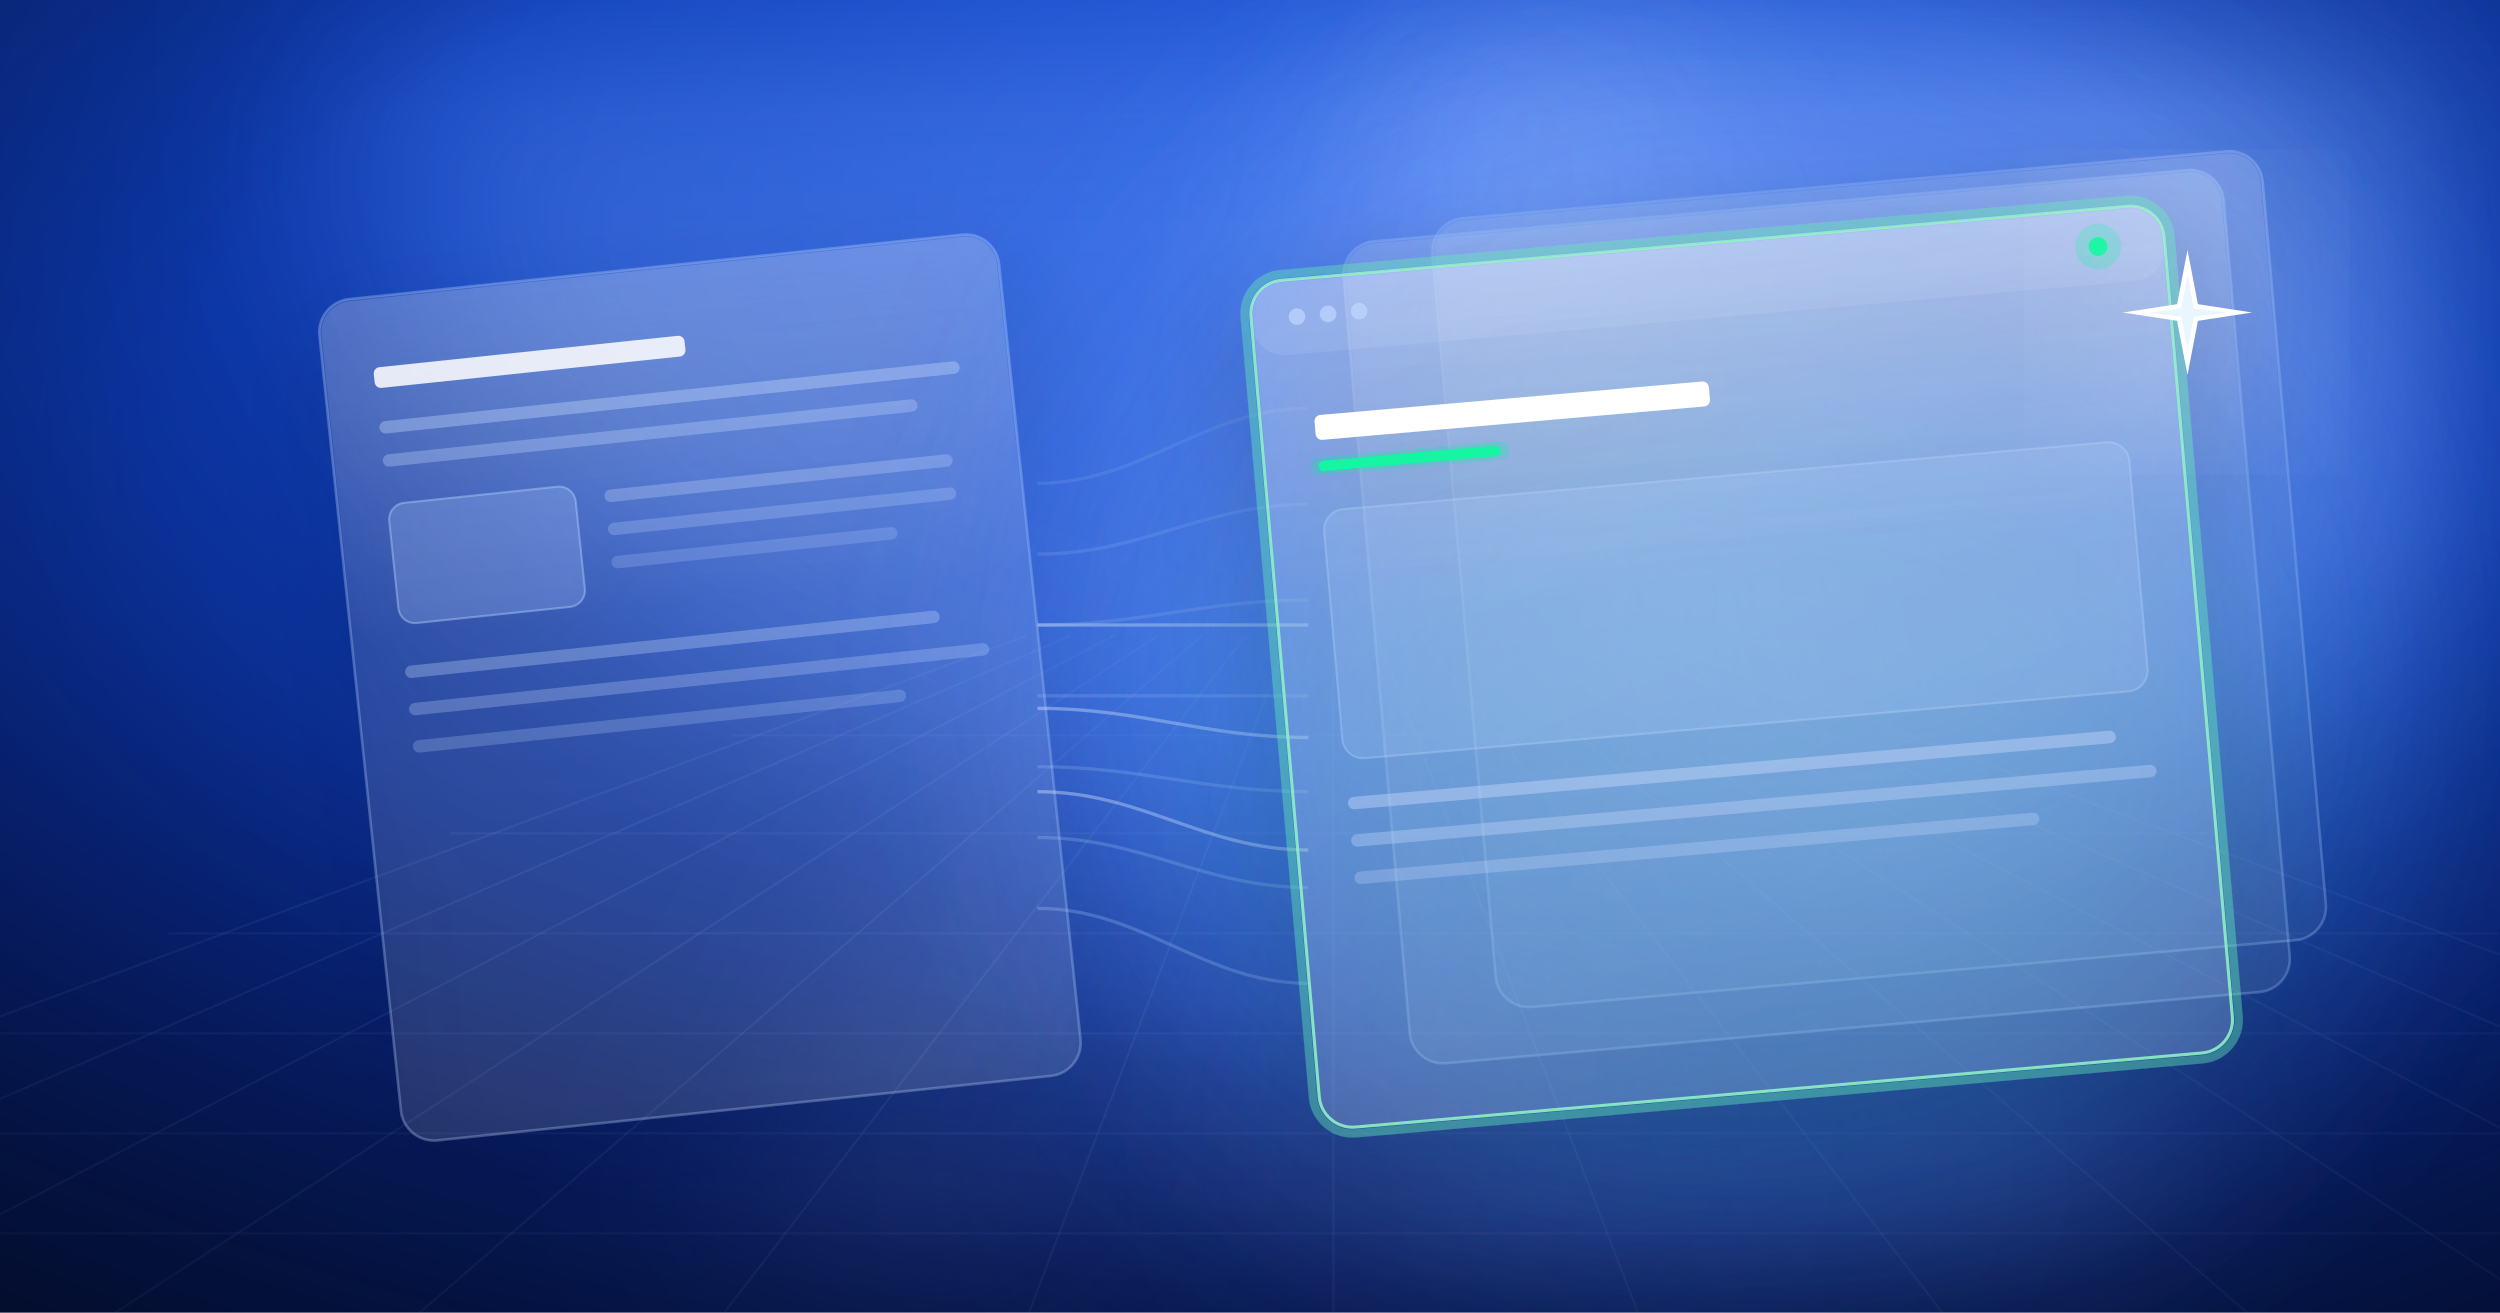
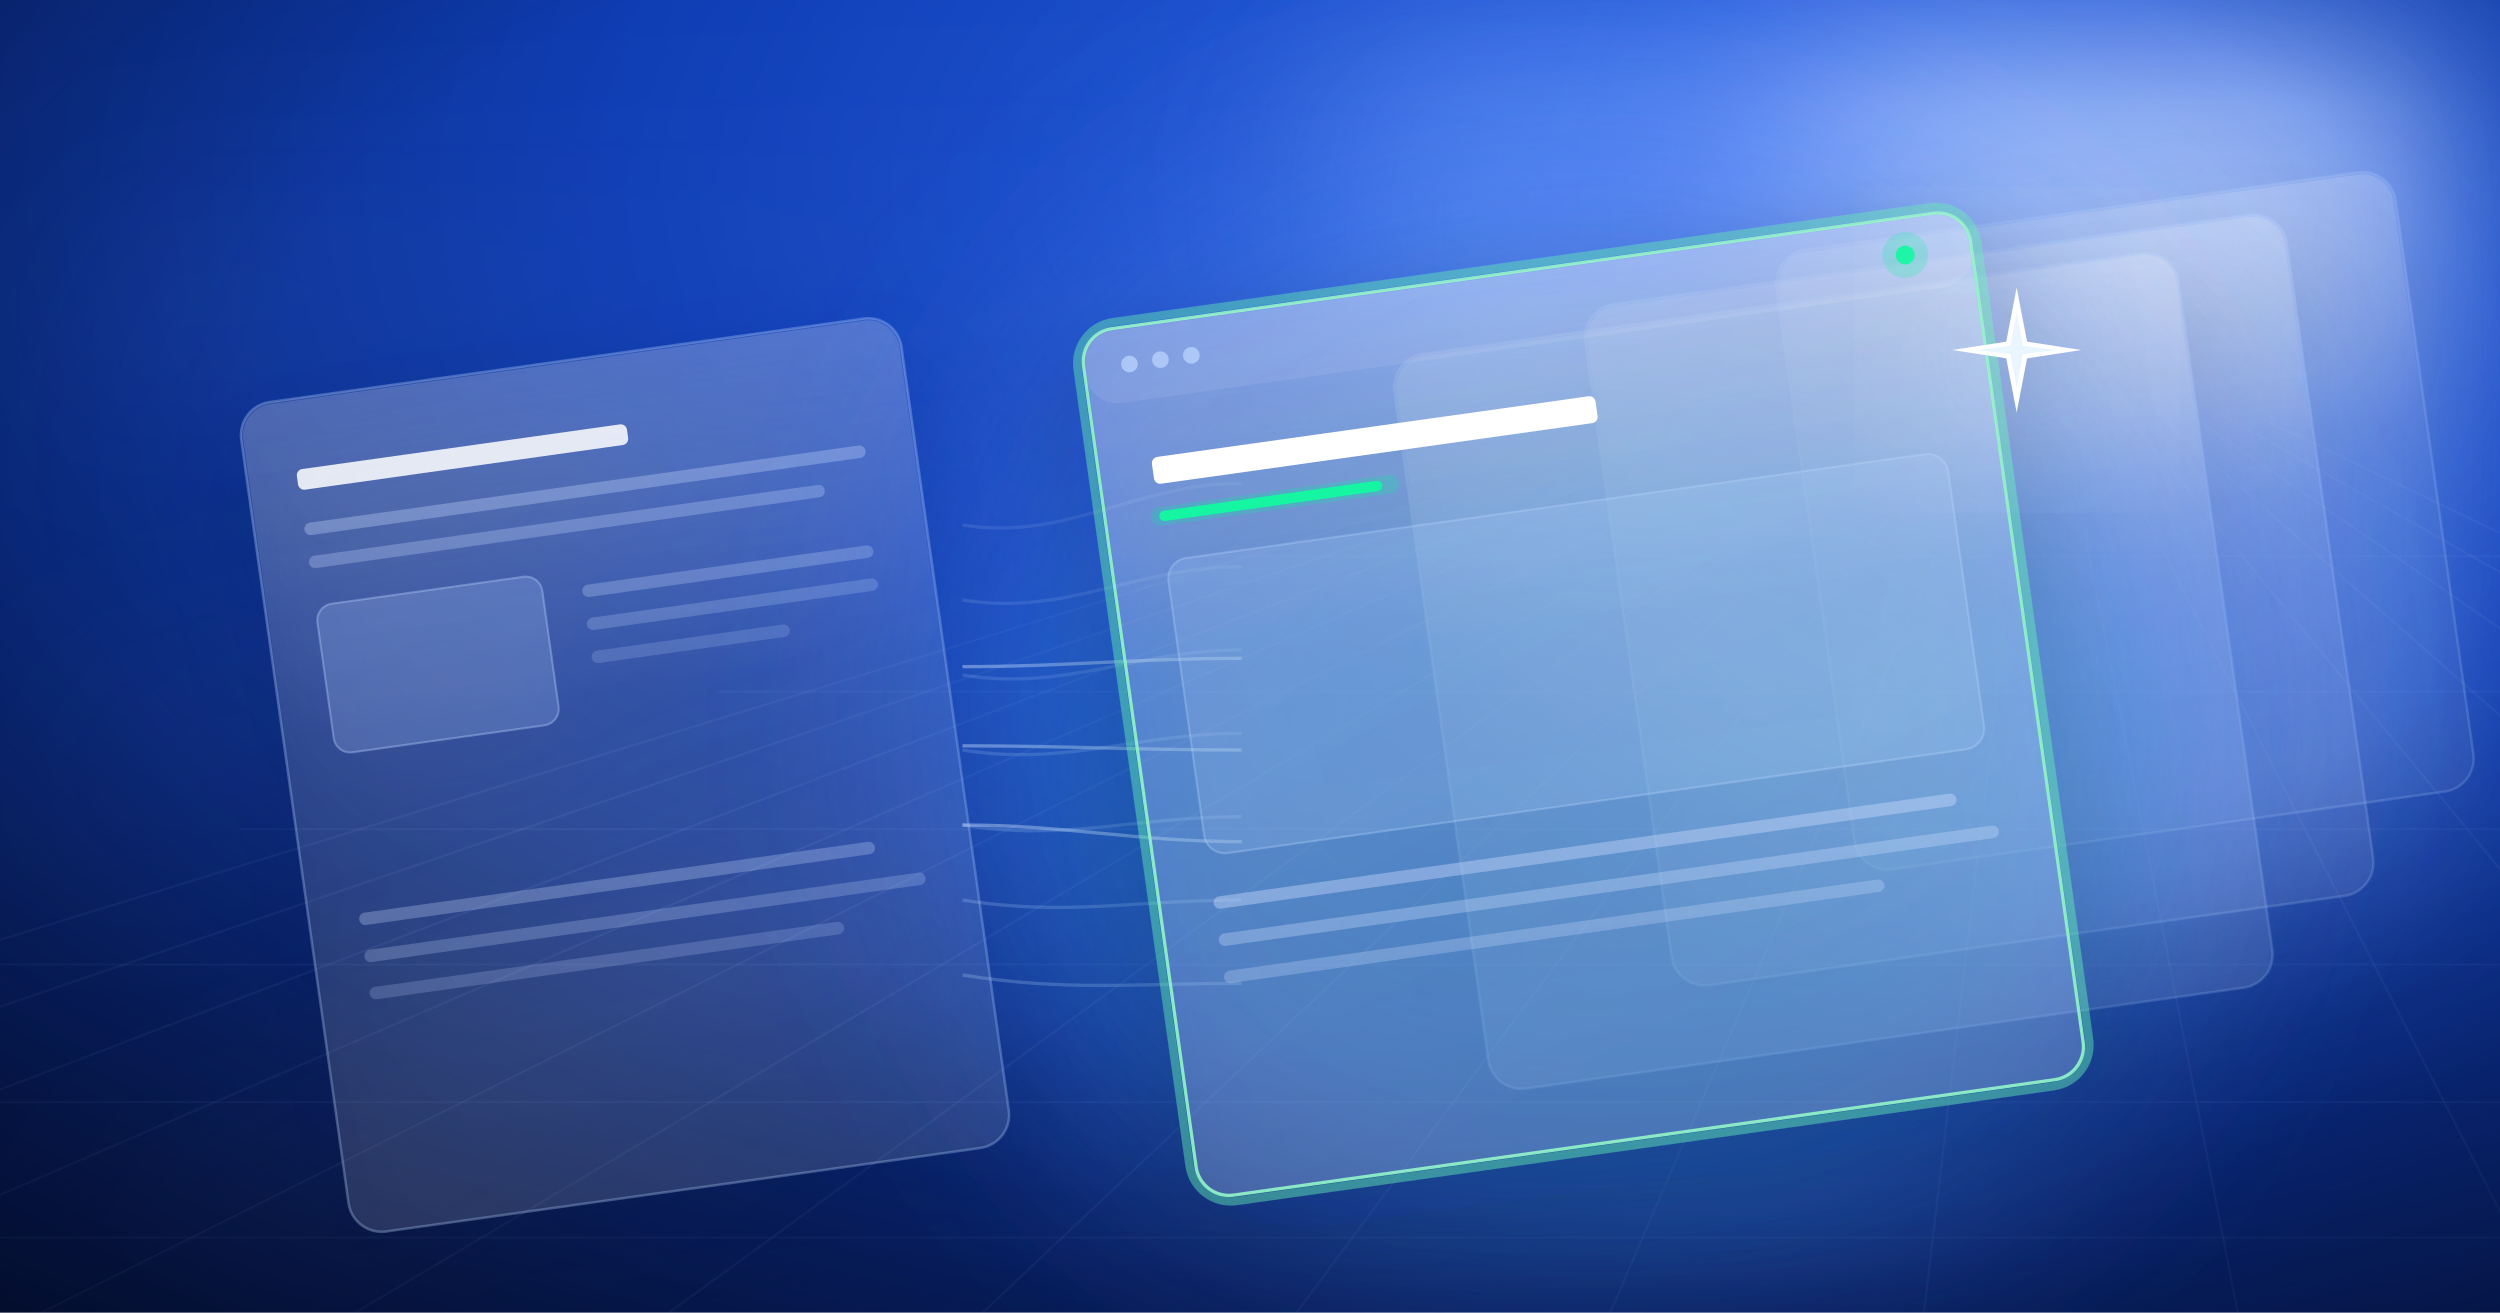
<svg xmlns="http://www.w3.org/2000/svg" viewBox="0 0 1200 630" font-family="Segoe UI, Helvetica Neue, Arial, sans-serif">
  <defs>
-     <radialGradient id="bg" cx="0.6" cy="0.16" r="1.05">
-       <stop offset="0" stop-color="#2A62E6" />
-       <stop offset="0.4" stop-color="#0E3EB8" />
-       <stop offset="0.75" stop-color="#071F6E" />
-       <stop offset="1" stop-color="#030F34" />
+     <radialGradient id="bg" cx="0.72" cy="0.14" r="1.15">
+       <stop offset="0" stop-color="#2E66EC" />
+       <stop offset="0.4" stop-color="#0F3EB6" />
+       <stop offset="0.75" stop-color="#08236E" />
+       <stop offset="1" stop-color="#030F38" />
    </radialGradient>
    <linearGradient id="ptop" x1="0" y1="0" x2="0" y2="1">
      <stop offset="0" stop-color="#FFFFFF" stop-opacity="0.16" />
      <stop offset="1" stop-color="#FFFFFF" stop-opacity="0" />
    </linearGradient>
    <linearGradient id="herofill" x1="0" y1="0" x2="0.35" y2="1">
      <stop offset="0" stop-color="#F2F8FF" />
      <stop offset="1" stop-color="#BFD8FF" />
    </linearGradient>
-     <radialGradient id="vig" cx="0.5" cy="0.34" r="0.85">
+     <radialGradient id="vig" cx="0.55" cy="0.34" r="0.9">
      <stop offset="0.5" stop-color="#030F34" stop-opacity="0" />
-       <stop offset="1" stop-color="#030A22" stop-opacity="0.55" />
+       <stop offset="1" stop-color="#02081E" stop-opacity="0.6" />
    </radialGradient>
    <filter id="soft" x="-80%" y="-80%" width="260%" height="260%">
-       <feGaussianBlur stdDeviation="55" />
+       <feGaussianBlur stdDeviation="52" />
    </filter>
    <filter id="psh" x="-40%" y="-40%" width="180%" height="200%">
-       <feDropShadow dx="0" dy="18" stdDeviation="26" flood-color="#020A28" flood-opacity="0.45" />
+       <feDropShadow dx="0" dy="20" stdDeviation="28" flood-color="#020A26" flood-opacity="0.5" />
    </filter>
  </defs>
  <rect width="1200" height="630" fill="url(#bg)" />
-   <line x1="-410" y1="640" x2="493" y2="305" stroke="#6E93DE" stroke-opacity="0.12" stroke-width="1" />
-   <line x1="-260" y1="640" x2="514" y2="305" stroke="#6E93DE" stroke-opacity="0.12" stroke-width="1" />
-   <line x1="-110" y1="640" x2="535" y2="305" stroke="#6E93DE" stroke-opacity="0.12" stroke-width="1" />
-   <line x1="40" y1="640" x2="556" y2="305" stroke="#6E93DE" stroke-opacity="0.12" stroke-width="1" />
-   <line x1="190" y1="640" x2="577" y2="305" stroke="#6E93DE" stroke-opacity="0.12" stroke-width="1" />
-   <line x1="340" y1="640" x2="598" y2="305" stroke="#6E93DE" stroke-opacity="0.12" stroke-width="1" />
-   <line x1="490" y1="640" x2="619" y2="305" stroke="#6E93DE" stroke-opacity="0.12" stroke-width="1" />
-   <line x1="640" y1="640" x2="640" y2="305" stroke="#6E93DE" stroke-opacity="0.12" stroke-width="1" />
-   <line x1="790" y1="640" x2="661" y2="305" stroke="#6E93DE" stroke-opacity="0.12" stroke-width="1" />
-   <line x1="940" y1="640" x2="682" y2="305" stroke="#6E93DE" stroke-opacity="0.12" stroke-width="1" />
-   <line x1="1090" y1="640" x2="703" y2="305" stroke="#6E93DE" stroke-opacity="0.12" stroke-width="1" />
-   <line x1="1240" y1="640" x2="724" y2="305" stroke="#6E93DE" stroke-opacity="0.12" stroke-width="1" />
-   <line x1="1390" y1="640" x2="745" y2="305" stroke="#6E93DE" stroke-opacity="0.12" stroke-width="1" />
-   <line x1="1540" y1="640" x2="766" y2="305" stroke="#6E93DE" stroke-opacity="0.12" stroke-width="1" />
-   <line x1="1690" y1="640" x2="787" y2="305" stroke="#6E93DE" stroke-opacity="0.12" stroke-width="1" />
-   <line x1="-325" y1="592" x2="1605" y2="592" stroke="#6E93DE" stroke-opacity="0.1" stroke-width="1" />
-   <line x1="-190" y1="544" x2="1470" y2="544" stroke="#6E93DE" stroke-opacity="0.1" stroke-width="1" />
-   <line x1="-55" y1="496" x2="1335" y2="496" stroke="#6E93DE" stroke-opacity="0.1" stroke-width="1" />
-   <line x1="81" y1="448" x2="1199" y2="448" stroke="#6E93DE" stroke-opacity="0.1" stroke-width="1" />
-   <line x1="216" y1="400" x2="1064" y2="400" stroke="#6E93DE" stroke-opacity="0.1" stroke-width="1" />
-   <line x1="351" y1="353" x2="929" y2="353" stroke="#6E93DE" stroke-opacity="0.1" stroke-width="1" />
-   <ellipse cx="740" cy="40" rx="560" ry="380" fill="#6E9CFF" fill-opacity="0.34" filter="url(#soft)" />
-   <ellipse cx="900" cy="150" rx="230" ry="270" fill="#B4CFFF" fill-opacity="0.30" filter="url(#soft)" />
-   <path d="M718 -40 L762 -40 L416 760 L256 760 Z" fill="#E4EFFF" opacity="0.11" filter="url(#soft)" />
-   <path d="M718 -40 L762 -40 L616 760 L456 760 Z" fill="#E4EFFF" opacity="0.09" filter="url(#soft)" />
-   <path d="M718 -40 L762 -40 L780 760 L620 760 Z" fill="#E4EFFF" opacity="0.12" filter="url(#soft)" />
-   <path d="M718 -40 L762 -40 L940 760 L780 760 Z" fill="#E4EFFF" opacity="0.085" filter="url(#soft)" />
-   <path d="M718 -40 L762 -40 L1127 760 L967 760 Z" fill="#E4EFFF" opacity="0.1" filter="url(#soft)" />
+   <line x1="-680" y1="660" x2="814" y2="201" stroke="#6E93DE" stroke-opacity="0.11" stroke-width="1" />
+   <line x1="-520" y1="660" x2="830" y2="201" stroke="#6E93DE" stroke-opacity="0.11" stroke-width="1" />
+   <line x1="-360" y1="660" x2="846" y2="201" stroke="#6E93DE" stroke-opacity="0.11" stroke-width="1" />
+   <line x1="-200" y1="660" x2="862" y2="201" stroke="#6E93DE" stroke-opacity="0.11" stroke-width="1" />
+   <line x1="-40" y1="660" x2="878" y2="201" stroke="#6E93DE" stroke-opacity="0.11" stroke-width="1" />
+   <line x1="120" y1="660" x2="894" y2="201" stroke="#6E93DE" stroke-opacity="0.11" stroke-width="1" />
+   <line x1="280" y1="660" x2="910" y2="201" stroke="#6E93DE" stroke-opacity="0.11" stroke-width="1" />
+   <line x1="440" y1="660" x2="926" y2="201" stroke="#6E93DE" stroke-opacity="0.11" stroke-width="1" />
+   <line x1="600" y1="660" x2="942" y2="201" stroke="#6E93DE" stroke-opacity="0.11" stroke-width="1" />
+   <line x1="760" y1="660" x2="958" y2="201" stroke="#6E93DE" stroke-opacity="0.11" stroke-width="1" />
+   <line x1="920" y1="660" x2="974" y2="201" stroke="#6E93DE" stroke-opacity="0.11" stroke-width="1" />
+   <line x1="1080" y1="660" x2="990" y2="201" stroke="#6E93DE" stroke-opacity="0.11" stroke-width="1" />
+   <line x1="1240" y1="660" x2="1006" y2="201" stroke="#6E93DE" stroke-opacity="0.11" stroke-width="1" />
+   <line x1="1400" y1="660" x2="1022" y2="201" stroke="#6E93DE" stroke-opacity="0.11" stroke-width="1" />
+   <line x1="1560" y1="660" x2="1038" y2="201" stroke="#6E93DE" stroke-opacity="0.11" stroke-width="1" />
+   <line x1="1720" y1="660" x2="1054" y2="201" stroke="#6E93DE" stroke-opacity="0.11" stroke-width="1" />
+   <line x1="1880" y1="660" x2="1070" y2="201" stroke="#6E93DE" stroke-opacity="0.11" stroke-width="1" />
+   <line x1="2040" y1="660" x2="1086" y2="201" stroke="#6E93DE" stroke-opacity="0.11" stroke-width="1" />
+   <line x1="-571" y1="594" x2="1869" y2="594" stroke="#6E93DE" stroke-opacity="0.09" stroke-width="1" />
+   <line x1="-342" y1="529" x2="1738" y2="529" stroke="#6E93DE" stroke-opacity="0.09" stroke-width="1" />
+   <line x1="-113" y1="463" x2="1607" y2="463" stroke="#6E93DE" stroke-opacity="0.09" stroke-width="1" />
+   <line x1="115" y1="398" x2="1475" y2="398" stroke="#6E93DE" stroke-opacity="0.09" stroke-width="1" />
+   <line x1="344" y1="332" x2="1344" y2="332" stroke="#6E93DE" stroke-opacity="0.09" stroke-width="1" />
+   <line x1="573" y1="267" x2="1213" y2="267" stroke="#6E93DE" stroke-opacity="0.09" stroke-width="1" />
+   <ellipse cx="1010" cy="80" rx="360" ry="360" fill="#8FB6FF" fill-opacity="0.42" filter="url(#soft)" />
+   <ellipse cx="1010" cy="90" rx="150" ry="150" fill="#EAF3FF" fill-opacity="0.5" filter="url(#soft)" />
+   <path d="M1010 80 L-21 694 L-38 665 Z" fill="#DCEBFF" opacity="0.12" filter="url(#soft)" />
+   <path d="M1010 80 L-133 447 L-142 415 Z" fill="#DCEBFF" opacity="0.1" filter="url(#soft)" />
+   <path d="M1010 80 L-186 180 L-188 147 Z" fill="#DCEBFF" opacity="0.13" filter="url(#soft)" />
+   <path d="M1010 80 L-178 -91 L-172 -124 Z" fill="#DCEBFF" opacity="0.09" filter="url(#soft)" />
+   <path d="M1010 80 L-109 -354 L-96 -385 Z" fill="#DCEBFF" opacity="0.11" filter="url(#soft)" />
+   <path d="M1010 80 L17 -594 L37 -622 Z" fill="#DCEBFF" opacity="0.08" filter="url(#soft)" />
  <rect width="1200" height="630" fill="url(#vig)" />
-   <g transform="rotate(-5 902 278)" filter="url(#psh)">
-     <rect x="702.0" y="88.0" width="400" height="380" rx="16" fill="#FFFFFF" fill-opacity="0.06" />
-     <rect x="702.0" y="88.0" width="400" height="380" rx="16" fill="none" stroke="#BFD8FF" stroke-opacity="0.3" stroke-width="1.25" />
-     <rect x="703.0" y="89.0" width="398" height="152.0" rx="15" fill="url(#ptop)" />
+   <g transform="rotate(-8 1020 250)" filter="url(#psh)">
+     <rect x="870.0" y="100.0" width="300" height="300" rx="16" fill="#FFFFFF" fill-opacity="0.05" />
+     <rect x="870.0" y="100.0" width="300" height="300" rx="16" fill="none" stroke="#BFD8FF" stroke-opacity="0.18" stroke-width="1.2" />
+     <rect x="871.0" y="101.0" width="298" height="120" rx="15" fill="url(#ptop)" />
  </g>
-   <g transform="rotate(-5 872 296)" filter="url(#psh)">
-     <rect x="660.0" y="98.0" width="424" height="396" rx="16" fill="#FFFFFF" fill-opacity="0.09" />
-     <rect x="660.0" y="98.0" width="424" height="396" rx="16" fill="none" stroke="#BFD8FF" stroke-opacity="0.3" stroke-width="1.25" />
-     <rect x="661.0" y="99.0" width="422" height="158.4" rx="15" fill="url(#ptop)" />
+   <g transform="rotate(-8 950 288)" filter="url(#psh)">
+     <rect x="780.0" y="123.0" width="340" height="330" rx="16" fill="#FFFFFF" fill-opacity="0.08" />
+     <rect x="780.0" y="123.0" width="340" height="330" rx="16" fill="none" stroke="#BFD8FF" stroke-opacity="0.18" stroke-width="1.2" />
+     <rect x="781.0" y="124.0" width="338" height="132" rx="15" fill="url(#ptop)" />
  </g>
-   <g transform="rotate(-6 336 330)" filter="url(#psh)">
-     <rect x="172.0" y="127.0" width="328" height="406" rx="16" fill="#FFFFFF" fill-opacity="0.11" />
-     <rect x="172.0" y="127.0" width="328" height="406" rx="16" fill="none" stroke="#BFD8FF" stroke-opacity="0.3" stroke-width="1.25" />
-     <rect x="173.0" y="128.0" width="326" height="162.4" rx="15" fill="url(#ptop)" />
-     <rect x="196" y="161" width="150" height="10" rx="3" fill="#FFFFFF" fill-opacity="0.85" />
-     <rect x="196" y="187" width="280" height="6" rx="3" fill="#CFE0FF" fill-opacity="0.35" />
-     <rect x="196" y="203" width="258" height="6" rx="3" fill="#CFE0FF" fill-opacity="0.3" />
-     <rect x="196.0" y="227.0" width="90" height="58" rx="8" fill="#BFD8FF" fill-opacity="0.22" stroke="#BFD8FF" stroke-opacity="0.4" stroke-width="1" />
-     <rect x="300" y="231" width="168" height="6" rx="3" fill="#CFE0FF" fill-opacity="0.28" />
-     <rect x="300" y="247" width="168" height="6" rx="3" fill="#CFE0FF" fill-opacity="0.24" />
-     <rect x="300" y="263" width="138" height="6" rx="3" fill="#CFE0FF" fill-opacity="0.2" />
-     <rect x="196" y="305" width="258" height="6" rx="3" fill="#CFE0FF" fill-opacity="0.3" />
-     <rect x="196" y="323" width="280" height="6" rx="3" fill="#CFE0FF" fill-opacity="0.26" />
-     <rect x="196" y="341" width="238" height="6" rx="3" fill="#CFE0FF" fill-opacity="0.22" />
+   <g transform="rotate(-8 880 322)" filter="url(#psh)">
+     <rect x="690.0" y="144.0" width="380" height="356" rx="16" fill="#FFFFFF" fill-opacity="0.11" />
+     <rect x="690.0" y="144.0" width="380" height="356" rx="16" fill="none" stroke="#BFD8FF" stroke-opacity="0.18" stroke-width="1.2" />
+     <rect x="691.0" y="145.0" width="378" height="142" rx="15" fill="url(#ptop)" />
  </g>
-   <path d="M498 232 C 548 232, 578 196, 628 196" fill="none" stroke="#CFE4FF" stroke-opacity="0.12" stroke-width="1.6" />
-   <path d="M498 266 C 548 266, 578 242, 628 242" fill="none" stroke="#CFE4FF" stroke-opacity="0.14" stroke-width="1.6" />
-   <path d="M498 300 C 548 300, 578 288, 628 288" fill="none" stroke="#CFE4FF" stroke-opacity="0.16" stroke-width="1.6" />
-   <path d="M498 334 C 548 334, 578 334, 628 334" fill="none" stroke="#CFE4FF" stroke-opacity="0.18" stroke-width="1.6" />
-   <path d="M498 368 C 548 368, 578 380, 628 380" fill="none" stroke="#CFE4FF" stroke-opacity="0.20" stroke-width="1.6" />
-   <path d="M498 402 C 548 402, 578 426, 628 426" fill="none" stroke="#CFE4FF" stroke-opacity="0.22" stroke-width="1.6" />
-   <path d="M498 436 C 548 436, 578 472, 628 472" fill="none" stroke="#CFE4FF" stroke-opacity="0.24" stroke-width="1.6" />
-   <path d="M498 300 C 548 300, 578 300, 628 300" fill="none" stroke="#EAF3FF" stroke-opacity="0.42" stroke-width="1.6" />
-   <path d="M498 340 C 548 340, 578 354, 628 354" fill="none" stroke="#EAF3FF" stroke-opacity="0.42" stroke-width="1.6" />
-   <path d="M498 380 C 548 380, 578 408, 628 408" fill="none" stroke="#EAF3FF" stroke-opacity="0.42" stroke-width="1.6" />
-   <ellipse cx="836" cy="320" rx="330" ry="290" fill="#4A82F5" fill-opacity="0.34" filter="url(#soft)" />
-   <ellipse cx="844" cy="368" rx="250" ry="170" fill="#12F5A2" fill-opacity="0.12" filter="url(#soft)" />
-   <g transform="rotate(-5 836 320)" filter="url(#psh)">
-     <rect x="613.0" y="113.0" width="446" height="414" rx="19" fill="none" stroke="#5FE6B0" stroke-opacity="0.4" stroke-width="4" />
-     <rect x="616.0" y="116.0" width="440" height="408" rx="16" fill="url(#herofill)" fill-opacity="0.22" />
-     <rect x="616.0" y="116.0" width="440" height="408" rx="16" fill="none" stroke="#8FF0C8" stroke-opacity="0.9" stroke-width="1.5" />
-     <rect x="617.0" y="117.0" width="438" height="163.2" rx="15" fill="url(#ptop)" />
-     <rect x="616.0" y="116.0" width="440" height="36" rx="16" fill="#FFFFFF" fill-opacity="0.08" />
-     <circle cx="638.0" cy="134.0" r="4" fill="#BFD8FF" fill-opacity="0.7" />
-     <circle cx="653.0" cy="134.0" r="4" fill="#BFD8FF" fill-opacity="0.7" />
-     <circle cx="668.0" cy="134.0" r="4" fill="#BFD8FF" fill-opacity="0.7" />
-     <circle cx="1024.0" cy="134.0" r="11" fill="#12F5A2" fill-opacity="0.22" />
-     <circle cx="1024.0" cy="134.0" r="4.5" fill="#12F5A2" />
-     <rect x="642" y="182" width="190" height="12" rx="3" fill="#FFFFFF" fill-opacity="1.0" />
-     <rect x="638.0" y="202.0" width="96" height="9" rx="4.5" fill="#12F5A2" fill-opacity="0.2" />
-     <rect x="642.0" y="204.0" width="88" height="5" rx="2.5" fill="#12F5A2" />
-     <rect x="642.0" y="228.0" width="388" height="120" rx="10" fill="#BFD8FF" fill-opacity="0.16" stroke="#BFD8FF" stroke-opacity="0.3" stroke-width="1" />
-     <rect x="642" y="366" width="370" height="6" rx="3" fill="#CFE0FF" fill-opacity="0.4" />
-     <rect x="642" y="384" width="388" height="6" rx="3" fill="#CFE0FF" fill-opacity="0.32" />
-     <rect x="642" y="402" width="330" height="6" rx="3" fill="#CFE0FF" fill-opacity="0.26" />
+   <g transform="rotate(-8 300 372)" filter="url(#psh)">
+     <rect x="140.0" y="171.0" width="320" height="402" rx="16" fill="#FFFFFF" fill-opacity="0.11" />
+     <rect x="140.0" y="171.0" width="320" height="402" rx="16" fill="none" stroke="#BFD8FF" stroke-opacity="0.3" stroke-width="1.2" />
+     <rect x="141.0" y="172.0" width="318" height="161" rx="15" fill="url(#ptop)" />
+     <rect x="164" y="205" width="160" height="10" rx="3" fill="#FFFFFF" fill-opacity="0.85" />
+     <rect x="164" y="231" width="272" height="6" rx="3" fill="#CFE0FF" fill-opacity="0.32" />
+     <rect x="164" y="247" width="250" height="6" rx="3" fill="#CFE0FF" fill-opacity="0.28" />
+     <rect x="164.0" y="271.0" width="109" height="72" rx="8" fill="#BFD8FF" fill-opacity="0.2" stroke="#BFD8FF" stroke-opacity="0.35" stroke-width="1" />
+     <rect x="292" y="279" width="141" height="6" rx="3" fill="#CFE0FF" fill-opacity="0.26" />
+     <rect x="292" y="295" width="141" height="6" rx="3" fill="#CFE0FF" fill-opacity="0.22" />
+     <rect x="292" y="311" width="96" height="6" rx="3" fill="#CFE0FF" fill-opacity="0.18" />
+     <rect x="164" y="420" width="250" height="6" rx="3" fill="#CFE0FF" fill-opacity="0.28" />
+     <rect x="164" y="438" width="272" height="6" rx="3" fill="#CFE0FF" fill-opacity="0.24" />
+     <rect x="164" y="456" width="230" height="6" rx="3" fill="#CFE0FF" fill-opacity="0.2" />
  </g>
-   <circle cx="1050" cy="150" r="30" fill="#EAF6FF" fill-opacity="0.55" filter="url(#soft)" />
-   <path d="M1050 120 L1055 146 L1081 150 L1055 154 L1050 180 L1045 154 L1019 150 L1045 146 Z" fill="#FFFFFF" />
-   <path d="M1050 132 L1053 148 L1069 150 L1053 152 L1050 168 L1047 152 L1031 150 L1047 148 Z" fill="#EAF6FF" />
+   <path d="M462 252 C 512 260, 545 232, 596 232" fill="none" stroke="#CFE4FF" stroke-opacity="0.13" stroke-width="1.6" />
+   <path d="M462 288 C 512 296, 545 272, 596 272" fill="none" stroke="#CFE4FF" stroke-opacity="0.15" stroke-width="1.6" />
+   <path d="M462 324 C 512 332, 545 312, 596 312" fill="none" stroke="#CFE4FF" stroke-opacity="0.17" stroke-width="1.6" />
+   <path d="M462 360 C 512 368, 545 352, 596 352" fill="none" stroke="#CFE4FF" stroke-opacity="0.19" stroke-width="1.6" />
+   <path d="M462 396 C 512 404, 545 392, 596 392" fill="none" stroke="#CFE4FF" stroke-opacity="0.21" stroke-width="1.6" />
+   <path d="M462 432 C 512 440, 545 432, 596 432" fill="none" stroke="#CFE4FF" stroke-opacity="0.23" stroke-width="1.6" />
+   <path d="M462 468 C 512 476, 545 472, 596 472" fill="none" stroke="#CFE4FF" stroke-opacity="0.25" stroke-width="1.6" />
+   <path d="M462 320 C 512 320, 545 316, 596 316" fill="none" stroke="#EAF3FF" stroke-opacity="0.45" stroke-width="1.6" />
+   <path d="M462 358 C 512 358, 545 360, 596 360" fill="none" stroke="#EAF3FF" stroke-opacity="0.45" stroke-width="1.6" />
+   <path d="M462 396 C 512 396, 545 404, 596 404" fill="none" stroke="#EAF3FF" stroke-opacity="0.45" stroke-width="1.6" />
+   <ellipse cx="760" cy="340" rx="320" ry="300" fill="#4A82F5" fill-opacity="0.36" filter="url(#soft)" />
+   <ellipse cx="768" cy="380" rx="250" ry="180" fill="#12F5A2" fill-opacity="0.13" filter="url(#soft)" />
+   <g transform="rotate(-8 760 338)" filter="url(#psh)">
+     <rect x="542.0" y="125.0" width="436" height="426" rx="20" fill="none" stroke="#5FE6B0" stroke-opacity="0.45" stroke-width="4" />
+     <rect x="545.0" y="128.0" width="430" height="420" rx="16" fill="url(#herofill)" fill-opacity="0.24" />
+     <rect x="545.0" y="128.0" width="430" height="420" rx="16" fill="none" stroke="#8FF0C8" stroke-opacity="0.95" stroke-width="1.6" />
+     <rect x="546.0" y="129.0" width="428" height="168" rx="15" fill="url(#ptop)" />
+     <rect x="545.0" y="128.0" width="430" height="36" rx="16" fill="#FFFFFF" fill-opacity="0.08" />
+     <circle cx="567.0" cy="146.0" r="4" fill="#BFD8FF" fill-opacity="0.7" />
+     <circle cx="582.0" cy="146.0" r="4" fill="#BFD8FF" fill-opacity="0.7" />
+     <circle cx="597.0" cy="146.0" r="4" fill="#BFD8FF" fill-opacity="0.7" />
+     <circle cx="943.0" cy="146.0" r="11" fill="#12F5A2" fill-opacity="0.22" />
+     <circle cx="943.0" cy="146.0" r="4.5" fill="#12F5A2" />
+     <rect x="571" y="192" width="215" height="13" rx="3" fill="#FFFFFF" fill-opacity="1.0" />
+     <rect x="567.0" y="216.0" width="120" height="9" rx="4.5" fill="#12F5A2" fill-opacity="0.2" />
+     <rect x="571.0" y="218.0" width="108" height="5" rx="2.5" fill="#12F5A2" />
+     <rect x="571.0" y="242.0" width="378" height="143" rx="10" fill="#BFD8FF" fill-opacity="0.16" stroke="#BFD8FF" stroke-opacity="0.3" stroke-width="1" />
+     <rect x="571" y="405" width="360" height="6" rx="3" fill="#CFE0FF" fill-opacity="0.4" />
+     <rect x="571" y="423" width="378" height="6" rx="3" fill="#CFE0FF" fill-opacity="0.32" />
+     <rect x="571" y="441" width="320" height="6" rx="3" fill="#CFE0FF" fill-opacity="0.26" />
+   </g>
+   <circle cx="968" cy="168" r="30" fill="#EAF6FF" fill-opacity="0.6" filter="url(#soft)" />
+   <path d="M968 138 L973 164 L999 168 L973 172 L968 198 L963 172 L937 168 L963 164 Z" fill="#FFFFFF" />
+   <path d="M968 150 L971 166 L987 168 L971 170 L968 186 L965 170 L949 168 L965 166 Z" fill="#EAF6FF" />
</svg>
